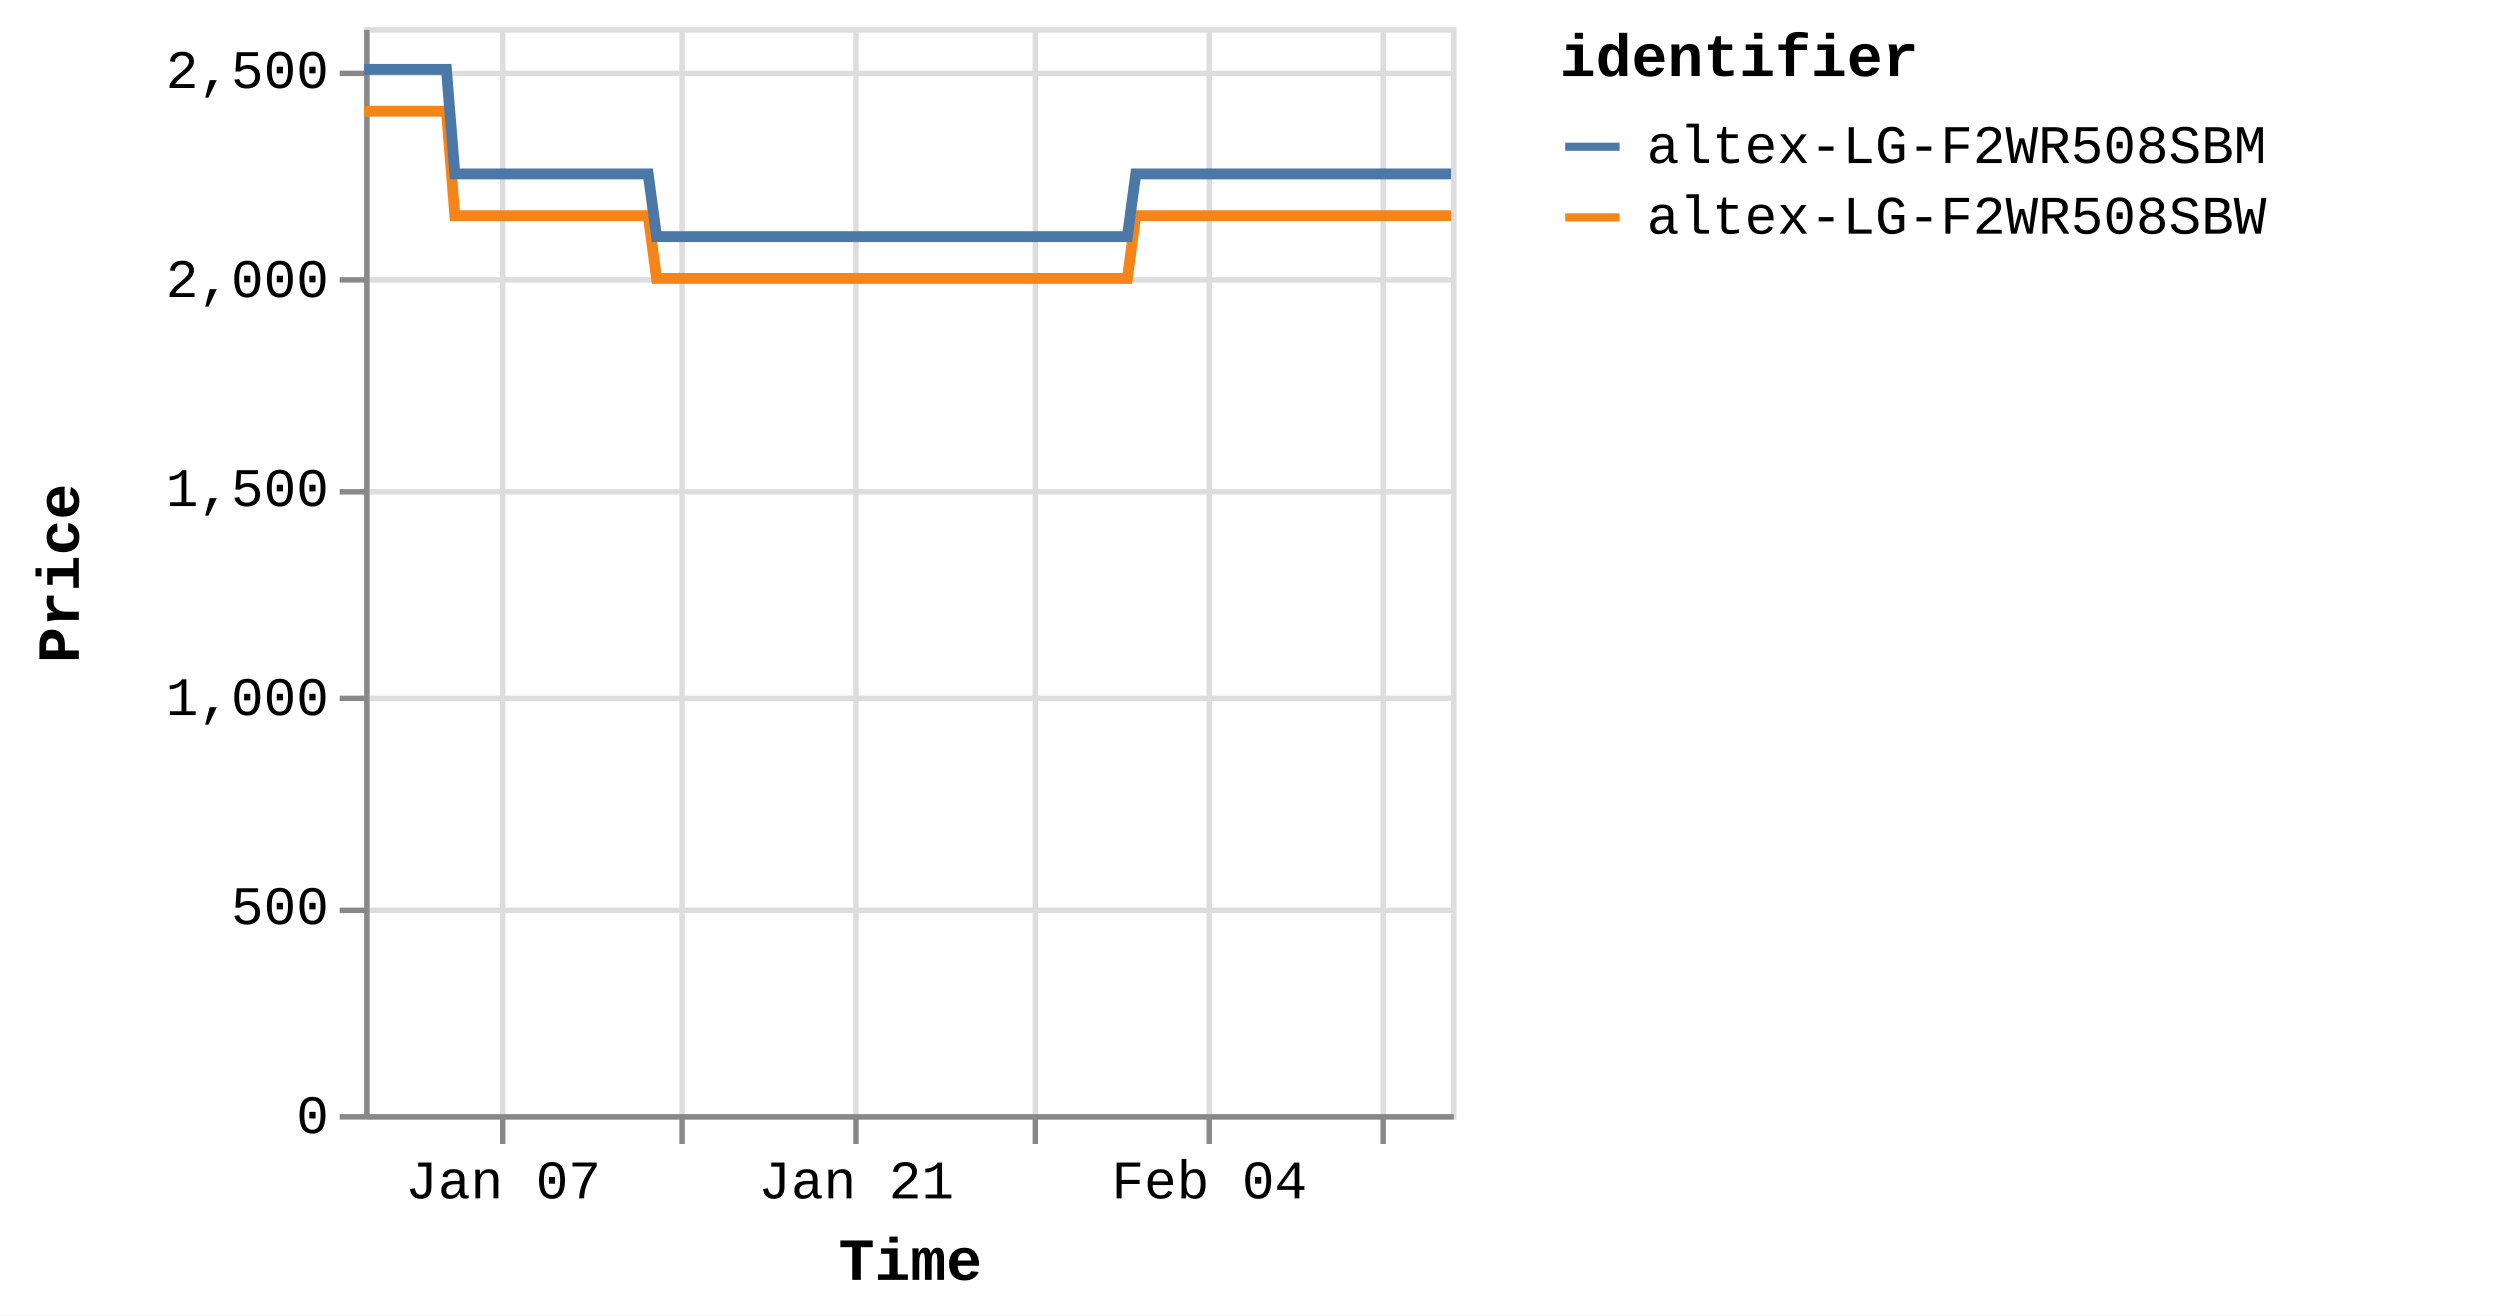
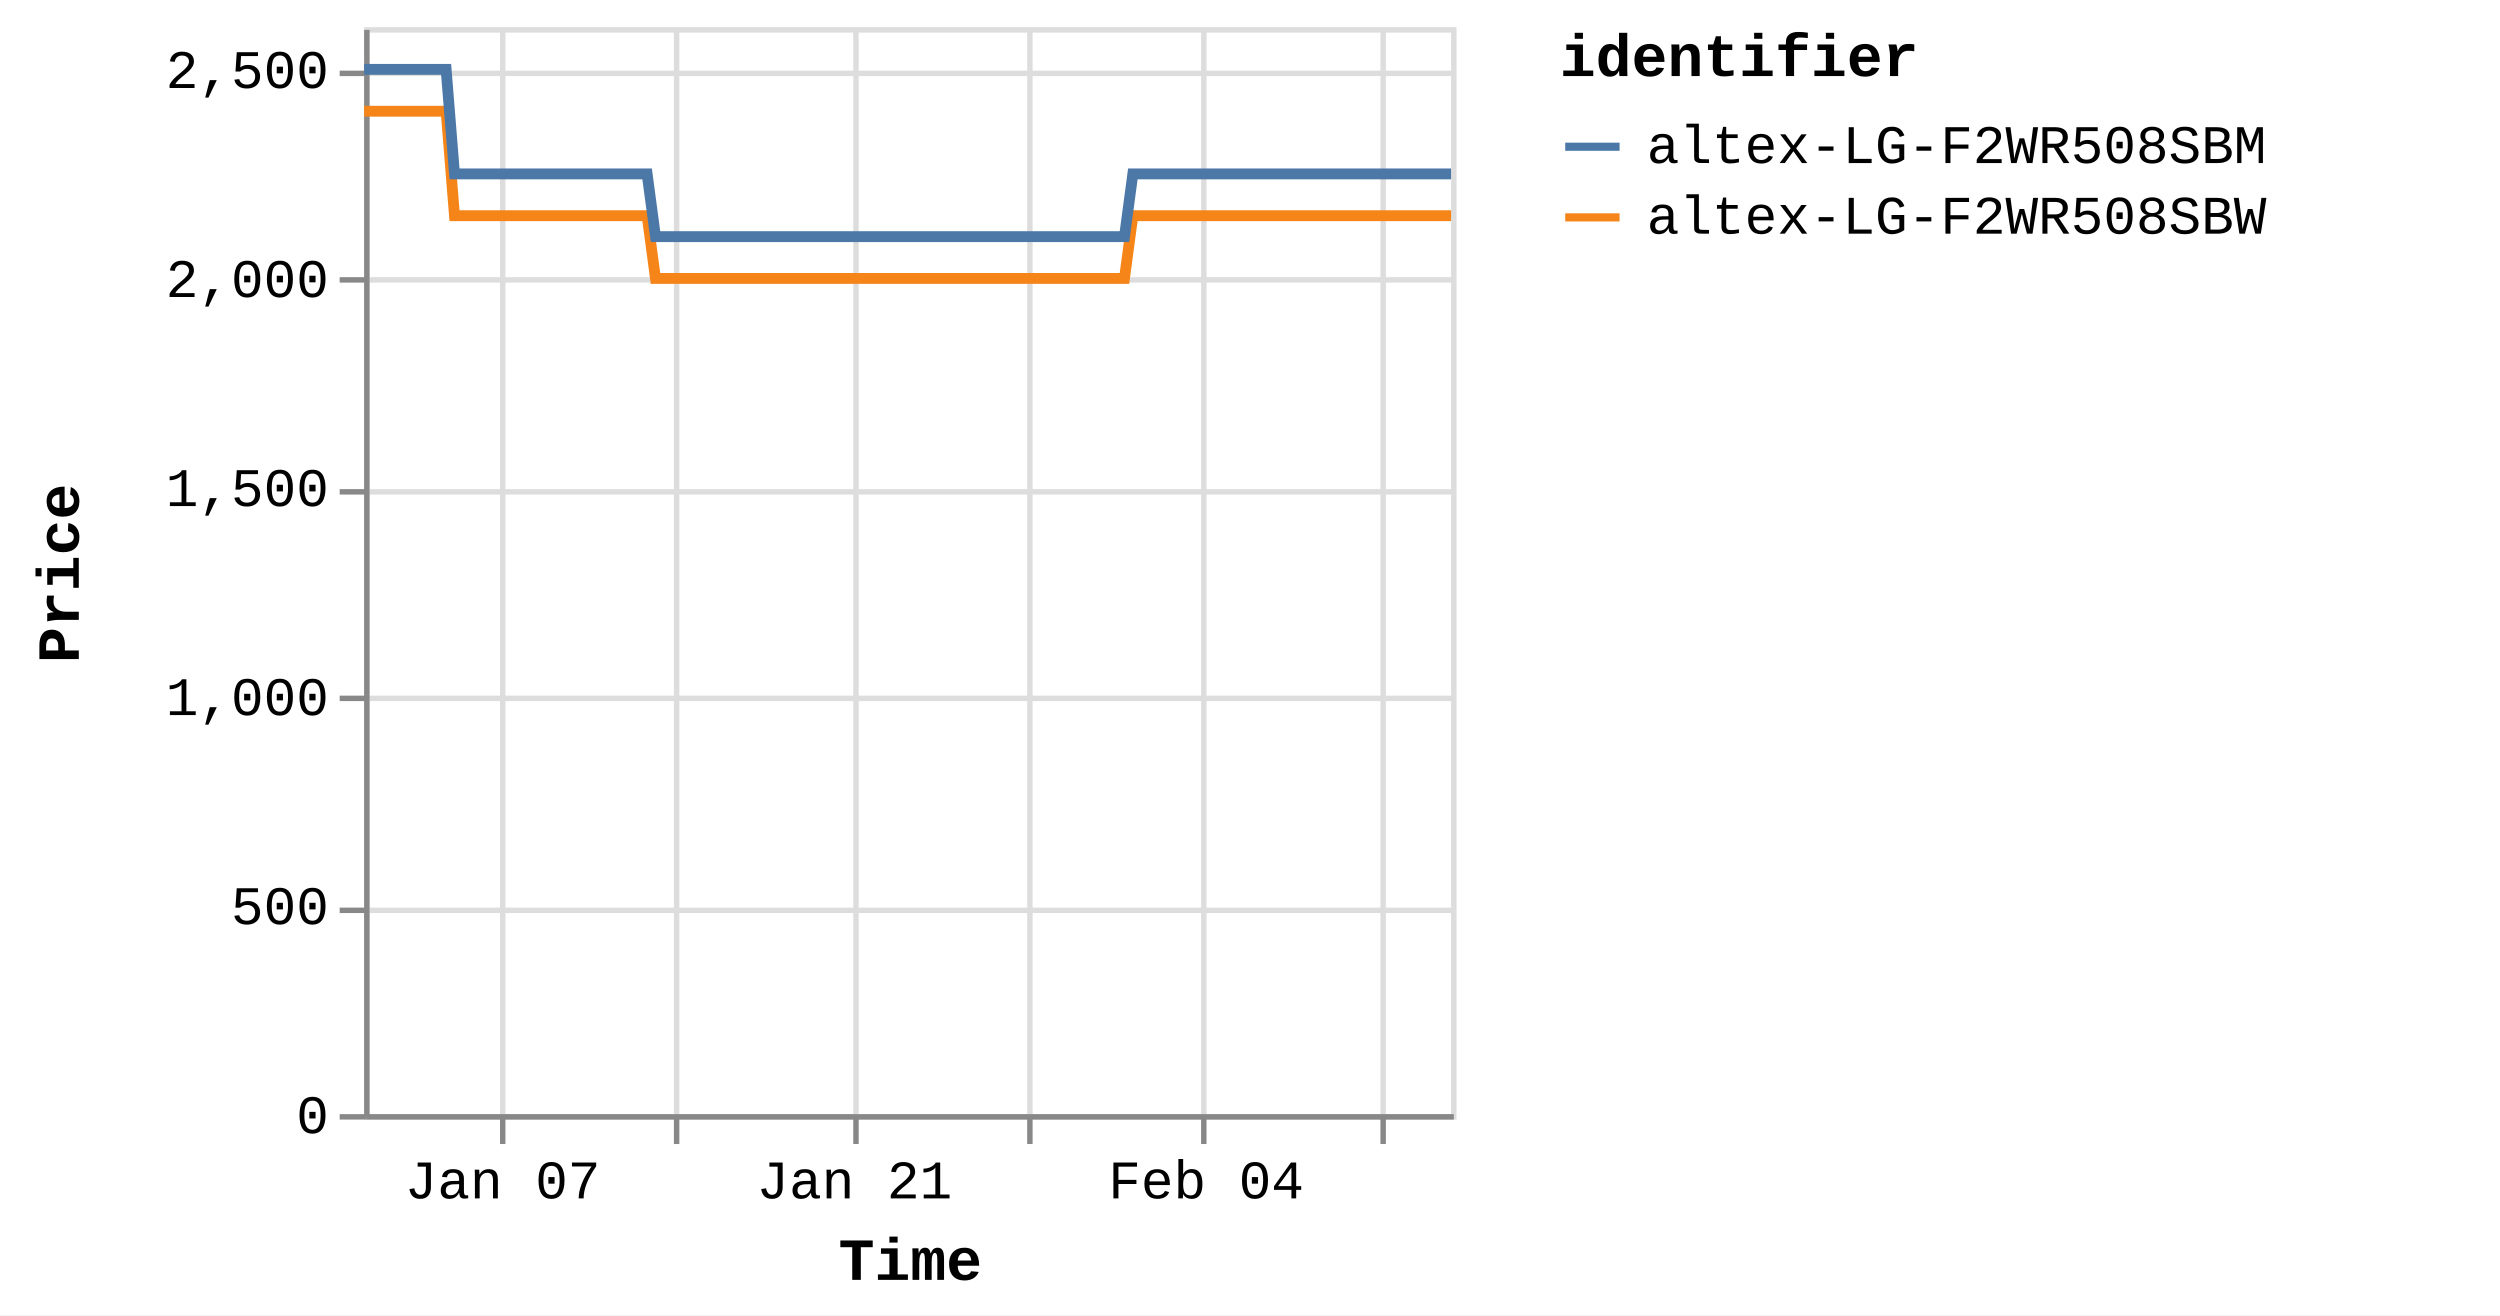
<svg xmlns="http://www.w3.org/2000/svg" version="1.1" class="marks" width="460" height="242" viewBox="0 0 460 242">
  <rect width="460" height="242" fill="white" />
  <g fill="none" stroke-miterlimit="10" transform="translate(67,5)">
    <g class="mark-group role-frame root" role="graphics-object" aria-roledescription="group mark container">
      <g transform="translate(0,0)">
        <path class="background" aria-hidden="true" d="M0.5,0.5h200v200h-200Z" stroke="#ddd" />
        <g>
          <g class="mark-group role-axis" aria-hidden="true">
            <g transform="translate(0.5,200.5)">
              <path class="background" aria-hidden="true" d="M0,0h0v0h0Z" pointer-events="none" />
              <g>
                <g class="mark-rule role-axis-grid" pointer-events="none">
                  <line transform="translate(25,-200)" x2="0" y2="200" stroke="#ddd" stroke-width="1" opacity="1" />
-                   <line transform="translate(58,-200)" x2="0" y2="200" stroke="#ddd" stroke-width="1" opacity="1" />
+                   <line transform="translate(57,-200)" x2="0" y2="200" stroke="#ddd" stroke-width="1" opacity="1" />
                  <line transform="translate(90,-200)" x2="0" y2="200" stroke="#ddd" stroke-width="1" opacity="1" />
-                   <line transform="translate(123,-200)" x2="0" y2="200" stroke="#ddd" stroke-width="1" opacity="1" />
-                   <line transform="translate(155,-200)" x2="0" y2="200" stroke="#ddd" stroke-width="1" opacity="1" />
+                   <line transform="translate(122,-200)" x2="0" y2="200" stroke="#ddd" stroke-width="1" opacity="1" />
+                   <line transform="translate(154,-200)" x2="0" y2="200" stroke="#ddd" stroke-width="1" opacity="1" />
                  <line transform="translate(187,-200)" x2="0" y2="200" stroke="#ddd" stroke-width="1" opacity="1" />
                </g>
              </g>
              <path class="foreground" aria-hidden="true" d="" pointer-events="none" display="none" />
            </g>
          </g>
          <g class="mark-group role-axis" aria-hidden="true">
            <g transform="translate(0.5,0.5)">
              <path class="background" aria-hidden="true" d="M0,0h0v0h0Z" pointer-events="none" />
              <g>
                <g class="mark-rule role-axis-grid" pointer-events="none">
                  <line transform="translate(0,200)" x2="200" y2="0" stroke="#ddd" stroke-width="1" opacity="1" />
                  <line transform="translate(0,162)" x2="200" y2="0" stroke="#ddd" stroke-width="1" opacity="1" />
                  <line transform="translate(0,123)" x2="200" y2="0" stroke="#ddd" stroke-width="1" opacity="1" />
                  <line transform="translate(0,85)" x2="200" y2="0" stroke="#ddd" stroke-width="1" opacity="1" />
                  <line transform="translate(0,46)" x2="200" y2="0" stroke="#ddd" stroke-width="1" opacity="1" />
                  <line transform="translate(0,8)" x2="200" y2="0" stroke="#ddd" stroke-width="1" opacity="1" />
                </g>
              </g>
              <path class="foreground" aria-hidden="true" d="" pointer-events="none" display="none" />
            </g>
          </g>
-           <g class="mark-group role-axis" role="graphics-symbol" aria-roledescription="axis" aria-label="X-axis titled 'Time' for a time scale with values from Monday, 01 January 2024, 2:19:43 PM to Tuesday, 13 February 2024, 4:41:55 PM">
+           <g class="mark-group role-axis" role="graphics-symbol" aria-roledescription="axis" aria-label="X-axis titled 'Time' for a time scale with values from Monday, 01 January 2024, 2:19:43 PM to Tuesday, 13 February 2024, 8:38:28 PM">
            <g transform="translate(0.5,200.5)">
              <path class="background" aria-hidden="true" d="M0,0h0v0h0Z" pointer-events="none" />
              <g>
                <g class="mark-rule role-axis-tick" pointer-events="none">
                  <line transform="translate(25,0)" x2="0" y2="5" stroke="#888" stroke-width="1" opacity="1" />
-                   <line transform="translate(58,0)" x2="0" y2="5" stroke="#888" stroke-width="1" opacity="1" />
+                   <line transform="translate(57,0)" x2="0" y2="5" stroke="#888" stroke-width="1" opacity="1" />
                  <line transform="translate(90,0)" x2="0" y2="5" stroke="#888" stroke-width="1" opacity="1" />
-                   <line transform="translate(123,0)" x2="0" y2="5" stroke="#888" stroke-width="1" opacity="1" />
-                   <line transform="translate(155,0)" x2="0" y2="5" stroke="#888" stroke-width="1" opacity="1" />
+                   <line transform="translate(122,0)" x2="0" y2="5" stroke="#888" stroke-width="1" opacity="1" />
+                   <line transform="translate(154,0)" x2="0" y2="5" stroke="#888" stroke-width="1" opacity="1" />
                  <line transform="translate(187,0)" x2="0" y2="5" stroke="#888" stroke-width="1" opacity="1" />
                </g>
                <g class="mark-text role-axis-label" pointer-events="none">
-                   <text text-anchor="middle" transform="translate(25.07253,15)" font-family="Liberation Mono" font-size="10px" fill="#000" opacity="1">Jan 07</text>
-                   <text text-anchor="middle" transform="translate(57.55607,15)" font-family="Liberation Mono" font-size="10px" fill="#000" opacity="0">Jan 14</text>
-                   <text text-anchor="middle" transform="translate(90.0396,15)" font-family="Liberation Mono" font-size="10px" fill="#000" opacity="1">Jan 21</text>
-                   <text text-anchor="middle" transform="translate(122.5231,15)" font-family="Liberation Mono" font-size="10px" fill="#000" opacity="0">Jan 28</text>
-                   <text text-anchor="middle" transform="translate(155.0067,15)" font-family="Liberation Mono" font-size="10px" fill="#000" opacity="1">Feb 04</text>
-                   <text text-anchor="middle" transform="translate(187.4902,15)" font-family="Liberation Mono" font-size="10px" fill="#000" opacity="0">Feb 11</text>
+                   <text text-anchor="middle" transform="translate(24.97732,15)" font-family="Liberation Mono" font-size="10px" fill="#000" opacity="1">Jan 07</text>
+                   <text text-anchor="middle" transform="translate(57.33752,15)" font-family="Liberation Mono" font-size="10px" fill="#000" opacity="0">Jan 14</text>
+                   <text text-anchor="middle" transform="translate(89.69772,15)" font-family="Liberation Mono" font-size="10px" fill="#000" opacity="1">Jan 21</text>
+                   <text text-anchor="middle" transform="translate(122.0579,15)" font-family="Liberation Mono" font-size="10px" fill="#000" opacity="0">Jan 28</text>
+                   <text text-anchor="middle" transform="translate(154.4181,15)" font-family="Liberation Mono" font-size="10px" fill="#000" opacity="1">Feb 04</text>
+                   <text text-anchor="middle" transform="translate(186.7783,15)" font-family="Liberation Mono" font-size="10px" fill="#000" opacity="0">Feb 11</text>
                </g>
                <g class="mark-rule role-axis-domain" pointer-events="none">
                  <line transform="translate(0,0)" x2="200" y2="0" stroke="#888" stroke-width="1" opacity="1" />
                </g>
                <g class="mark-text role-axis-title" pointer-events="none">
                  <text text-anchor="middle" transform="translate(100,30)" font-family="Liberation Mono" font-size="11px" font-weight="bold" fill="#000" opacity="1">Time</text>
                </g>
              </g>
              <path class="foreground" aria-hidden="true" d="" pointer-events="none" display="none" />
            </g>
          </g>
          <g class="mark-group role-axis" role="graphics-symbol" aria-roledescription="axis" aria-label="Y-axis titled 'Price' for a linear scale with values from 0 to 2,600">
            <g transform="translate(0.5,0.5)">
              <path class="background" aria-hidden="true" d="M0,0h0v0h0Z" pointer-events="none" />
              <g>
                <g class="mark-rule role-axis-tick" pointer-events="none">
                  <line transform="translate(0,200)" x2="-5" y2="0" stroke="#888" stroke-width="1" opacity="1" />
                  <line transform="translate(0,162)" x2="-5" y2="0" stroke="#888" stroke-width="1" opacity="1" />
                  <line transform="translate(0,123)" x2="-5" y2="0" stroke="#888" stroke-width="1" opacity="1" />
                  <line transform="translate(0,85)" x2="-5" y2="0" stroke="#888" stroke-width="1" opacity="1" />
                  <line transform="translate(0,46)" x2="-5" y2="0" stroke="#888" stroke-width="1" opacity="1" />
                  <line transform="translate(0,8)" x2="-5" y2="0" stroke="#888" stroke-width="1" opacity="1" />
                </g>
                <g class="mark-text role-axis-label" pointer-events="none">
                  <text text-anchor="end" transform="translate(-7,203)" font-family="Liberation Mono" font-size="10px" fill="#000" opacity="1">0</text>
                  <text text-anchor="end" transform="translate(-7,164.5385)" font-family="Liberation Mono" font-size="10px" fill="#000" opacity="1">500</text>
                  <text text-anchor="end" transform="translate(-7,126.0769)" font-family="Liberation Mono" font-size="10px" fill="#000" opacity="1">1,000</text>
                  <text text-anchor="end" transform="translate(-7,87.61538)" font-family="Liberation Mono" font-size="10px" fill="#000" opacity="1">1,500</text>
                  <text text-anchor="end" transform="translate(-7,49.15385)" font-family="Liberation Mono" font-size="10px" fill="#000" opacity="1">2,000</text>
                  <text text-anchor="end" transform="translate(-7,10.69231)" font-family="Liberation Mono" font-size="10px" fill="#000" opacity="1">2,500</text>
                </g>
                <g class="mark-rule role-axis-domain" pointer-events="none">
                  <line transform="translate(0,200)" x2="0" y2="-200" stroke="#888" stroke-width="1" opacity="1" />
                </g>
                <g class="mark-text role-axis-title" pointer-events="none">
                  <text text-anchor="middle" transform="translate(-51,100) rotate(-90) translate(0,-2)" font-family="Liberation Mono" font-size="11px" font-weight="bold" fill="#000" opacity="1">Price</text>
                </g>
              </g>
              <path class="foreground" aria-hidden="true" d="" pointer-events="none" display="none" />
            </g>
          </g>
          <g class="mark-group role-scope pathgroup" role="graphics-object" aria-roledescription="group mark container">
            <g transform="translate(0,0)">
              <path class="background" aria-hidden="true" d="M0,0h200v200h-200Z" />
              <g>
                <g class="mark-line role-mark marks" role="graphics-object" aria-roledescription="line mark container">
-                   <path aria-label="Time: Jan 01, 2024; Price: 2399; identifier: altex-LG-F2WR508SBW" role="graphics-symbol" aria-roledescription="line mark" d="M0,15.462L0.486,15.462L1.221,15.462L2.768,15.462L3.542,15.462L4.355,15.462L5.094,15.462L5.861,15.462L7.408,15.462L8.182,15.462L8.996,15.462L9.735,15.462L10.5,15.462L12.049,15.462L12.823,15.462L13.635,15.462L14.381,15.462L15.143,15.462L16.692,34.692L17.464,34.692L18.276,34.692L19.019,34.692L19.782,34.692L21.331,34.692L22.103,34.692L22.913,34.692L23.656,34.692L24.422,34.692L25.974,34.692L26.743,34.692L27.553,34.692L28.297,34.692L29.063,34.692L30.614,34.692L31.39,34.692L32.203,34.692L32.943,34.692L33.703,34.692L35.256,34.692L36.029,34.692L36.852,34.692L37.585,34.692L38.344,34.692L39.896,34.692L40.67,34.692L41.484,34.692L42.222,34.692L42.985,34.692L44.535,34.692L45.309,34.692L46.126,34.692L46.866,34.692L47.625,34.692L49.175,34.692L49.95,34.692L50.763,34.692L51.504,34.692L52.266,34.692L53.814,46.231L54.586,46.231L55.396,46.231L56.14,46.231L56.906,46.231L58.458,46.231L59.226,46.231L60.036,46.231L60.779,46.231L61.546,46.231L63.099,46.231L63.873,46.231L64.69,46.231L65.428,46.231L66.187,46.231L67.737,46.231L68.514,46.231L69.329,46.231L70.07,46.231L70.828,46.231L72.378,46.231L73.155,46.231L73.97,46.231L74.709,46.231L75.468,46.231L77.018,46.231L77.792,46.231L78.608,46.231L79.346,46.231L80.111,46.231L81.66,46.231L82.434,46.231L83.249,46.231L83.99,46.231L84.749,46.231L86.3,46.231L87.069,46.231L87.881,46.231L88.627,46.231L89.391,46.231L90.937,46.231L91.71,46.231L92.521,46.231L93.264,46.231L94.031,46.231L95.585,46.231L96.36,46.231L97.176,46.231L97.91,46.231L98.671,46.231L100.222,46.231L100.999,46.231L101.815,46.231L102.554,46.231L103.311,46.231L104.864,46.231L105.639,46.231L106.455,46.231L107.193,46.231L107.952,46.231L109.506,46.231L110.278,46.231L111.095,46.231L111.837,46.231L112.592,46.231L114.141,46.231L114.917,46.231L115.719,46.231L116.461,46.231L117.235,46.231L118.779,46.231L119.555,46.231L120.349,46.231L121.1,46.231L121.872,46.231L123.421,46.231L124.194,46.231L124.992,46.231L125.741,46.231L126.514,46.231L128.061,46.231L128.836,46.231L129.639,46.231L130.382,46.231L131.155,46.231L132.7,46.231L133.474,46.231L134.279,46.231L135.032,46.231L135.794,46.231L137.341,46.231L138.115,46.231L138.92,46.231L139.662,46.231L140.435,46.231L141.982,34.692L142.756,34.692L143.561,34.692L144.302,34.692L145.075,34.692L146.624,34.692L147.396,34.692L148.2,34.692L148.942,34.692L149.716,34.692L151.263,34.692L152.037,34.692L152.834,34.692L153.583,34.692L154.359,34.692L155.908,34.692L156.678,34.692L157.474,34.692L158.223,34.692L158.997,34.692L160.544,34.692L161.32,34.692L162.125,34.692L162.866,34.692L163.637,34.692L165.184,34.692L165.958,34.692L166.764,34.692L167.506,34.692L168.278,34.692L169.825,34.692L170.599,34.692L171.403,34.692L172.15,34.692L172.919,34.692L174.466,34.692L175.241,34.692L176.043,34.692L176.789,34.692L177.559,34.692L179.107,34.692L179.881,34.692L180.681,34.692L181.428,34.692L182.202,34.692L183.746,34.692L184.519,34.692L185.32,34.692L186.067,34.692L186.841,34.692L188.391,34.692L189.161,34.692L189.958,34.692L190.708,34.692L191.481,34.692L193.028,34.692L193.801,34.692L194.61,34.692L195.35,34.692L196.121,34.692L197.667,34.692L198.442,34.692L199.245,34.692L200,34.692" stroke="#f58518" stroke-width="2" />
+                   <path aria-label="Time: Jan 01, 2024; Price: 2399; identifier: altex-LG-F2WR508SBW" role="graphics-symbol" aria-roledescription="line mark" d="M0,15.462L0.484,15.462L1.216,15.462L2.757,15.462L3.528,15.462L4.338,15.462L5.074,15.462L5.838,15.462L7.38,15.462L8.151,15.462L8.962,15.462L9.698,15.462L10.46,15.462L12.003,15.462L12.775,15.462L13.583,15.462L14.326,15.462L15.085,15.462L16.628,34.692L17.398,34.692L18.207,34.692L18.947,34.692L19.707,34.692L21.25,34.692L22.019,34.692L22.826,34.692L23.566,34.692L24.33,34.692L25.876,34.692L26.642,34.692L27.449,34.692L28.19,34.692L28.953,34.692L30.498,34.692L31.271,34.692L32.081,34.692L32.818,34.692L33.575,34.692L35.122,34.692L35.892,34.692L36.712,34.692L37.442,34.692L38.199,34.692L39.745,34.692L40.515,34.692L41.327,34.692L42.062,34.692L42.822,34.692L44.366,34.692L45.137,34.692L45.95,34.692L46.688,34.692L47.445,34.692L48.989,34.692L49.76,34.692L50.57,34.692L51.309,34.692L52.068,34.692L53.609,46.231L54.379,46.231L55.186,46.231L55.927,46.231L56.69,46.231L58.236,46.231L59.001,46.231L59.808,46.231L60.548,46.231L61.313,46.231L62.859,46.231L63.631,46.231L64.444,46.231L65.18,46.231L65.936,46.231L67.48,46.231L68.254,46.231L69.065,46.231L69.804,46.231L70.559,46.231L72.103,46.231L72.877,46.231L73.689,46.231L74.425,46.231L75.182,46.231L76.725,46.231L77.497,46.231L78.309,46.231L79.045,46.231L79.806,46.231L81.35,46.231L82.121,46.231L82.933,46.231L83.671,46.231L84.427,46.231L85.972,46.231L86.738,46.231L87.547,46.231L88.29,46.231L89.051,46.231L90.592,46.231L91.362,46.231L92.169,46.231L92.91,46.231L93.674,46.231L95.222,46.231L95.994,46.231L96.807,46.231L97.538,46.231L98.296,46.231L99.842,46.231L100.616,46.231L101.428,46.231L102.165,46.231L102.919,46.231L104.466,46.231L105.238,46.231L106.05,46.231L106.786,46.231L107.542,46.231L109.09,46.231L109.859,46.231L110.673,46.231L111.412,46.231L112.165,46.231L113.708,46.231L114.481,46.231L115.28,46.231L116.019,46.231L116.79,46.231L118.328,46.231L119.101,46.231L119.892,46.231L120.64,46.231L121.409,46.231L122.952,46.231L123.722,46.231L124.517,46.231L125.263,46.231L126.034,46.231L127.575,46.231L128.347,46.231L129.147,46.231L129.887,46.231L130.657,46.231L132.196,46.231L132.967,46.231L133.769,46.231L134.519,46.231L135.278,46.231L136.819,46.231L137.591,46.231L138.393,46.231L139.132,46.231L139.901,46.231L141.443,34.692L142.214,34.692L143.016,34.692L143.754,34.692L144.524,34.692L146.067,34.692L146.836,34.692L147.637,34.692L148.376,34.692L149.148,34.692L150.689,34.692L151.46,34.692L152.254,34.692L153,34.692L153.773,34.692L155.316,34.692L156.083,34.692L156.876,34.692L157.622,34.692L158.393,34.692L159.934,34.692L160.708,34.692L161.509,34.692L162.247,34.692L163.016,34.692L164.557,34.692L165.328,34.692L166.131,34.692L166.87,34.692L167.639,34.692L169.18,34.692L169.952,34.692L170.752,34.692L171.497,34.692L172.263,34.692L173.803,34.692L174.576,34.692L175.374,34.692L176.118,34.692L176.885,34.692L178.427,34.692L179.198,34.692L179.995,34.692L180.739,34.692L181.51,34.692L183.049,34.692L183.819,34.692L184.616,34.692L185.36,34.692L186.131,34.692L187.675,34.692L188.443,34.692L189.237,34.692L189.984,34.692L190.754,34.692L192.295,34.692L193.065,34.692L193.871,34.692L194.608,34.692L195.376,34.692L196.916,34.692L197.688,34.692L198.488,34.692L199.24,34.692L200,34.692" stroke="#f58518" stroke-width="2" />
                </g>
              </g>
              <path class="foreground" aria-hidden="true" d="" display="none" />
            </g>
            <g transform="translate(0,0)">
              <path class="background" aria-hidden="true" d="M0,0h200v200h-200Z" />
              <g>
                <g class="mark-line role-mark marks" role="graphics-object" aria-roledescription="line mark container">
-                   <path aria-label="Time: Jan 01, 2024; Price: 2499; identifier: altex-LG-F2WR508SBM" role="graphics-symbol" aria-roledescription="line mark" d="M0,7.769L0.486,7.769L1.221,7.769L2.768,7.769L3.542,7.769L4.355,7.769L5.094,7.769L5.861,7.769L7.408,7.769L8.182,7.769L8.996,7.769L9.736,7.769L10.5,7.769L12.049,7.769L12.824,7.769L13.635,7.769L14.381,7.769L15.143,7.769L16.692,27L17.464,27L18.277,27L19.02,27L19.782,27L21.331,27L22.103,27L22.914,27L23.656,27L24.422,27L25.974,27L26.743,27L27.554,27L28.297,27L29.063,27L30.614,27L31.39,27L32.204,27L32.944,27L33.703,27L35.256,27L36.029,27L36.852,27L37.585,27L38.344,27L39.896,27L40.67,27L41.484,27L42.222,27L42.985,27L44.536,27L45.31,27L46.126,27L46.866,27L47.626,27L49.176,27L49.95,27L50.763,27L51.504,27L52.266,27L53.814,38.538L54.586,38.538L55.396,38.538L56.14,38.538L56.906,38.538L58.458,38.538L59.226,38.538L60.036,38.538L60.779,38.538L61.547,38.538L63.099,38.538L63.873,38.538L64.69,38.538L65.428,38.538L66.187,38.538L67.737,38.538L68.514,38.538L69.329,38.538L70.071,38.538L70.828,38.538L72.378,38.538L73.155,38.538L73.97,38.538L74.709,38.538L75.468,38.538L77.018,38.538L77.792,38.538L78.608,38.538L79.346,38.538L80.111,38.538L81.66,38.538L82.434,38.538L83.249,38.538L83.991,38.538L84.749,38.538L86.3,38.538L87.069,38.538L87.881,38.538L88.627,38.538L89.391,38.538L90.937,38.538L91.711,38.538L92.521,38.538L93.265,38.538L94.031,38.538L95.585,38.538L96.36,38.538L97.176,38.538L97.911,38.538L98.671,38.538L100.222,38.538L100.999,38.538L101.815,38.538L102.555,38.538L103.311,38.538L104.864,38.538L105.639,38.538L106.455,38.538L107.193,38.538L107.953,38.538L109.506,38.538L110.278,38.538L111.095,38.538L111.837,38.538L112.593,38.538L114.142,38.538L114.917,38.538L115.719,38.538L116.461,38.538L117.235,38.538L118.78,38.538L119.555,38.538L120.349,38.538L121.1,38.538L121.872,38.538L123.421,38.538L124.194,38.538L124.992,38.538L125.741,38.538L126.514,38.538L128.061,38.538L128.837,38.538L129.639,38.538L130.383,38.538L131.155,38.538L132.7,38.538L133.474,38.538L134.279,38.538L135.032,38.538L135.794,38.538L137.341,38.538L138.115,38.538L138.921,38.538L139.662,38.538L140.435,38.538L141.982,27L142.756,27L143.561,27L144.302,27L145.075,27L146.624,27L147.396,27L148.2,27L148.942,27L149.716,27L151.263,27L152.037,27L152.834,27L153.583,27L154.359,27L155.908,27L156.679,27L157.475,27L158.223,27L158.997,27L160.544,27L161.32,27L162.125,27L162.866,27L163.637,27L165.184,27L165.958,27L166.764,27L167.506,27L168.278,27L169.825,27L170.6,27L171.403,27L172.151,27L172.919,27L174.466,27L175.241,27L176.043,27L176.789,27L177.559,27L179.107,27L179.881,27L180.681,27L181.428,27L182.202,27L183.746,27L184.52,27L185.32,27L186.067,27L186.841,27L188.391,27L189.162,27L189.959,27L190.708,27L191.481,27L193.029,27L193.801,27L194.61,27L195.35,27L196.121,27L197.667,27L198.442,27L199.245,27L200,27" stroke="#4c78a8" stroke-width="2" />
+                   <path aria-label="Time: Jan 01, 2024; Price: 2499; identifier: altex-LG-F2WR508SBM" role="graphics-symbol" aria-roledescription="line mark" d="M0,7.769L0.484,7.769L1.216,7.769L2.757,7.769L3.528,7.769L4.338,7.769L5.074,7.769L5.838,7.769L7.38,7.769L8.151,7.769L8.962,7.769L9.699,7.769L10.461,7.769L12.003,7.769L12.775,7.769L13.584,7.769L14.327,7.769L15.086,7.769L16.629,27L17.398,27L18.207,27L18.947,27L19.707,27L21.25,27L22.019,27L22.827,27L23.566,27L24.33,27L25.876,27L26.642,27L27.449,27L28.19,27L28.953,27L30.498,27L31.271,27L32.081,27L32.819,27L33.575,27L35.122,27L35.892,27L36.712,27L37.443,27L38.199,27L39.745,27L40.515,27L41.327,27L42.062,27L42.822,27L44.366,27L45.137,27L45.951,27L46.688,27L47.445,27L48.989,27L49.761,27L50.57,27L51.309,27L52.068,27L53.61,38.538L54.379,38.538L55.186,38.538L55.927,38.538L56.69,38.538L58.236,38.538L59.002,38.538L59.808,38.538L60.548,38.538L61.313,38.538L62.859,38.538L63.631,38.538L64.445,38.538L65.18,38.538L65.936,38.538L67.48,38.538L68.254,38.538L69.065,38.538L69.805,38.538L70.559,38.538L72.103,38.538L72.877,38.538L73.689,38.538L74.425,38.538L75.182,38.538L76.726,38.538L77.497,38.538L78.31,38.538L79.045,38.538L79.807,38.538L81.35,38.538L82.121,38.538L82.933,38.538L83.672,38.538L84.427,38.538L85.972,38.538L86.738,38.538L87.547,38.538L88.29,38.538L89.052,38.538L90.592,38.538L91.362,38.538L92.17,38.538L92.91,38.538L93.674,38.538L95.222,38.538L95.994,38.538L96.807,38.538L97.539,38.538L98.297,38.538L99.842,38.538L100.616,38.538L101.428,38.538L102.166,38.538L102.919,38.538L104.466,38.538L105.238,38.538L106.051,38.538L106.786,38.538L107.543,38.538L109.09,38.538L109.859,38.538L110.673,38.538L111.412,38.538L112.165,38.538L113.708,38.538L114.481,38.538L115.28,38.538L116.019,38.538L116.79,38.538L118.328,38.538L119.101,38.538L119.892,38.538L120.64,38.538L121.409,38.538L122.952,38.538L123.723,38.538L124.517,38.538L125.263,38.538L126.034,38.538L127.575,38.538L128.347,38.538L129.147,38.538L129.888,38.538L130.657,38.538L132.197,38.538L132.968,38.538L133.769,38.538L134.52,38.538L135.279,38.538L136.819,38.538L137.591,38.538L138.393,38.538L139.132,38.538L139.902,38.538L141.443,27L142.214,27L143.016,27L143.754,27L144.524,27L146.067,27L146.836,27L147.637,27L148.376,27L149.148,27L150.689,27L151.46,27L152.254,27L153,27L153.773,27L155.316,27L156.084,27L156.877,27L157.623,27L158.393,27L159.935,27L160.708,27L161.509,27L162.248,27L163.016,27L164.557,27L165.328,27L166.131,27L166.87,27L167.639,27L169.18,27L169.952,27L170.752,27L171.497,27L172.263,27L173.803,27L174.576,27L175.375,27L176.118,27L176.885,27L178.427,27L179.198,27L179.995,27L180.739,27L181.51,27L183.049,27L183.819,27L184.616,27L185.36,27L186.132,27L187.675,27L188.443,27L189.237,27L189.984,27L190.754,27L192.296,27L193.065,27L193.871,27L194.608,27L195.376,27L196.916,27L197.688,27L198.488,27L199.241,27L200,27" stroke="#4c78a8" stroke-width="2" />
                </g>
              </g>
              <path class="foreground" aria-hidden="true" d="" display="none" />
            </g>
          </g>
          <g class="mark-group role-legend" role="graphics-symbol" aria-roledescription="legend" aria-label="Symbol legend titled 'identifier' for stroke color with 2 values: altex-LG-F2WR508SBM, altex-LG-F2WR508SBW">
            <g transform="translate(220,0)">
              <path class="background" aria-hidden="true" d="M0,0h168v40h-168Z" pointer-events="none" />
              <g>
                <g class="mark-group role-legend-entry">
                  <g transform="translate(0,16)">
                    <path class="background" aria-hidden="true" d="M0,0h0v0h0Z" pointer-events="none" />
                    <g>
                      <g class="mark-group role-scope" role="graphics-object" aria-roledescription="group mark container">
                        <g transform="translate(0,0)">
                          <path class="background" aria-hidden="true" d="M0,0h168v11h-168Z" pointer-events="none" opacity="1" />
                          <g>
                            <g class="mark-symbol role-legend-symbol" pointer-events="none">
                              <path transform="translate(6,6)" d="M-5,0L5,0" stroke="#4c78a8" stroke-width="1.5" opacity="1" />
                            </g>
                            <g class="mark-text role-legend-label" pointer-events="none">
                              <text text-anchor="start" transform="translate(16,9)" font-family="Liberation Mono" font-size="10px" fill="#000" opacity="1">altex-LG-F2WR508SBM</text>
                            </g>
                          </g>
                          <path class="foreground" aria-hidden="true" d="" pointer-events="none" display="none" />
                        </g>
                        <g transform="translate(0,13)">
                          <path class="background" aria-hidden="true" d="M0,0h168v11h-168Z" pointer-events="none" opacity="1" />
                          <g>
                            <g class="mark-symbol role-legend-symbol" pointer-events="none">
                              <path transform="translate(6,6)" d="M-5,0L5,0" stroke="#f58518" stroke-width="1.5" opacity="1" />
                            </g>
                            <g class="mark-text role-legend-label" pointer-events="none">
                              <text text-anchor="start" transform="translate(16,9)" font-family="Liberation Mono" font-size="10px" fill="#000" opacity="1">altex-LG-F2WR508SBW</text>
                            </g>
                          </g>
                          <path class="foreground" aria-hidden="true" d="" pointer-events="none" display="none" />
                        </g>
                      </g>
                    </g>
                    <path class="foreground" aria-hidden="true" d="" pointer-events="none" display="none" />
                  </g>
                </g>
                <g class="mark-text role-legend-title" pointer-events="none">
                  <text text-anchor="start" transform="translate(0,9)" font-family="Liberation Mono" font-size="11px" font-weight="bold" fill="#000" opacity="1">identifier</text>
                </g>
              </g>
              <path class="foreground" aria-hidden="true" d="" pointer-events="none" display="none" />
            </g>
          </g>
        </g>
        <path class="foreground" aria-hidden="true" d="" display="none" />
      </g>
    </g>
  </g>
</svg>
